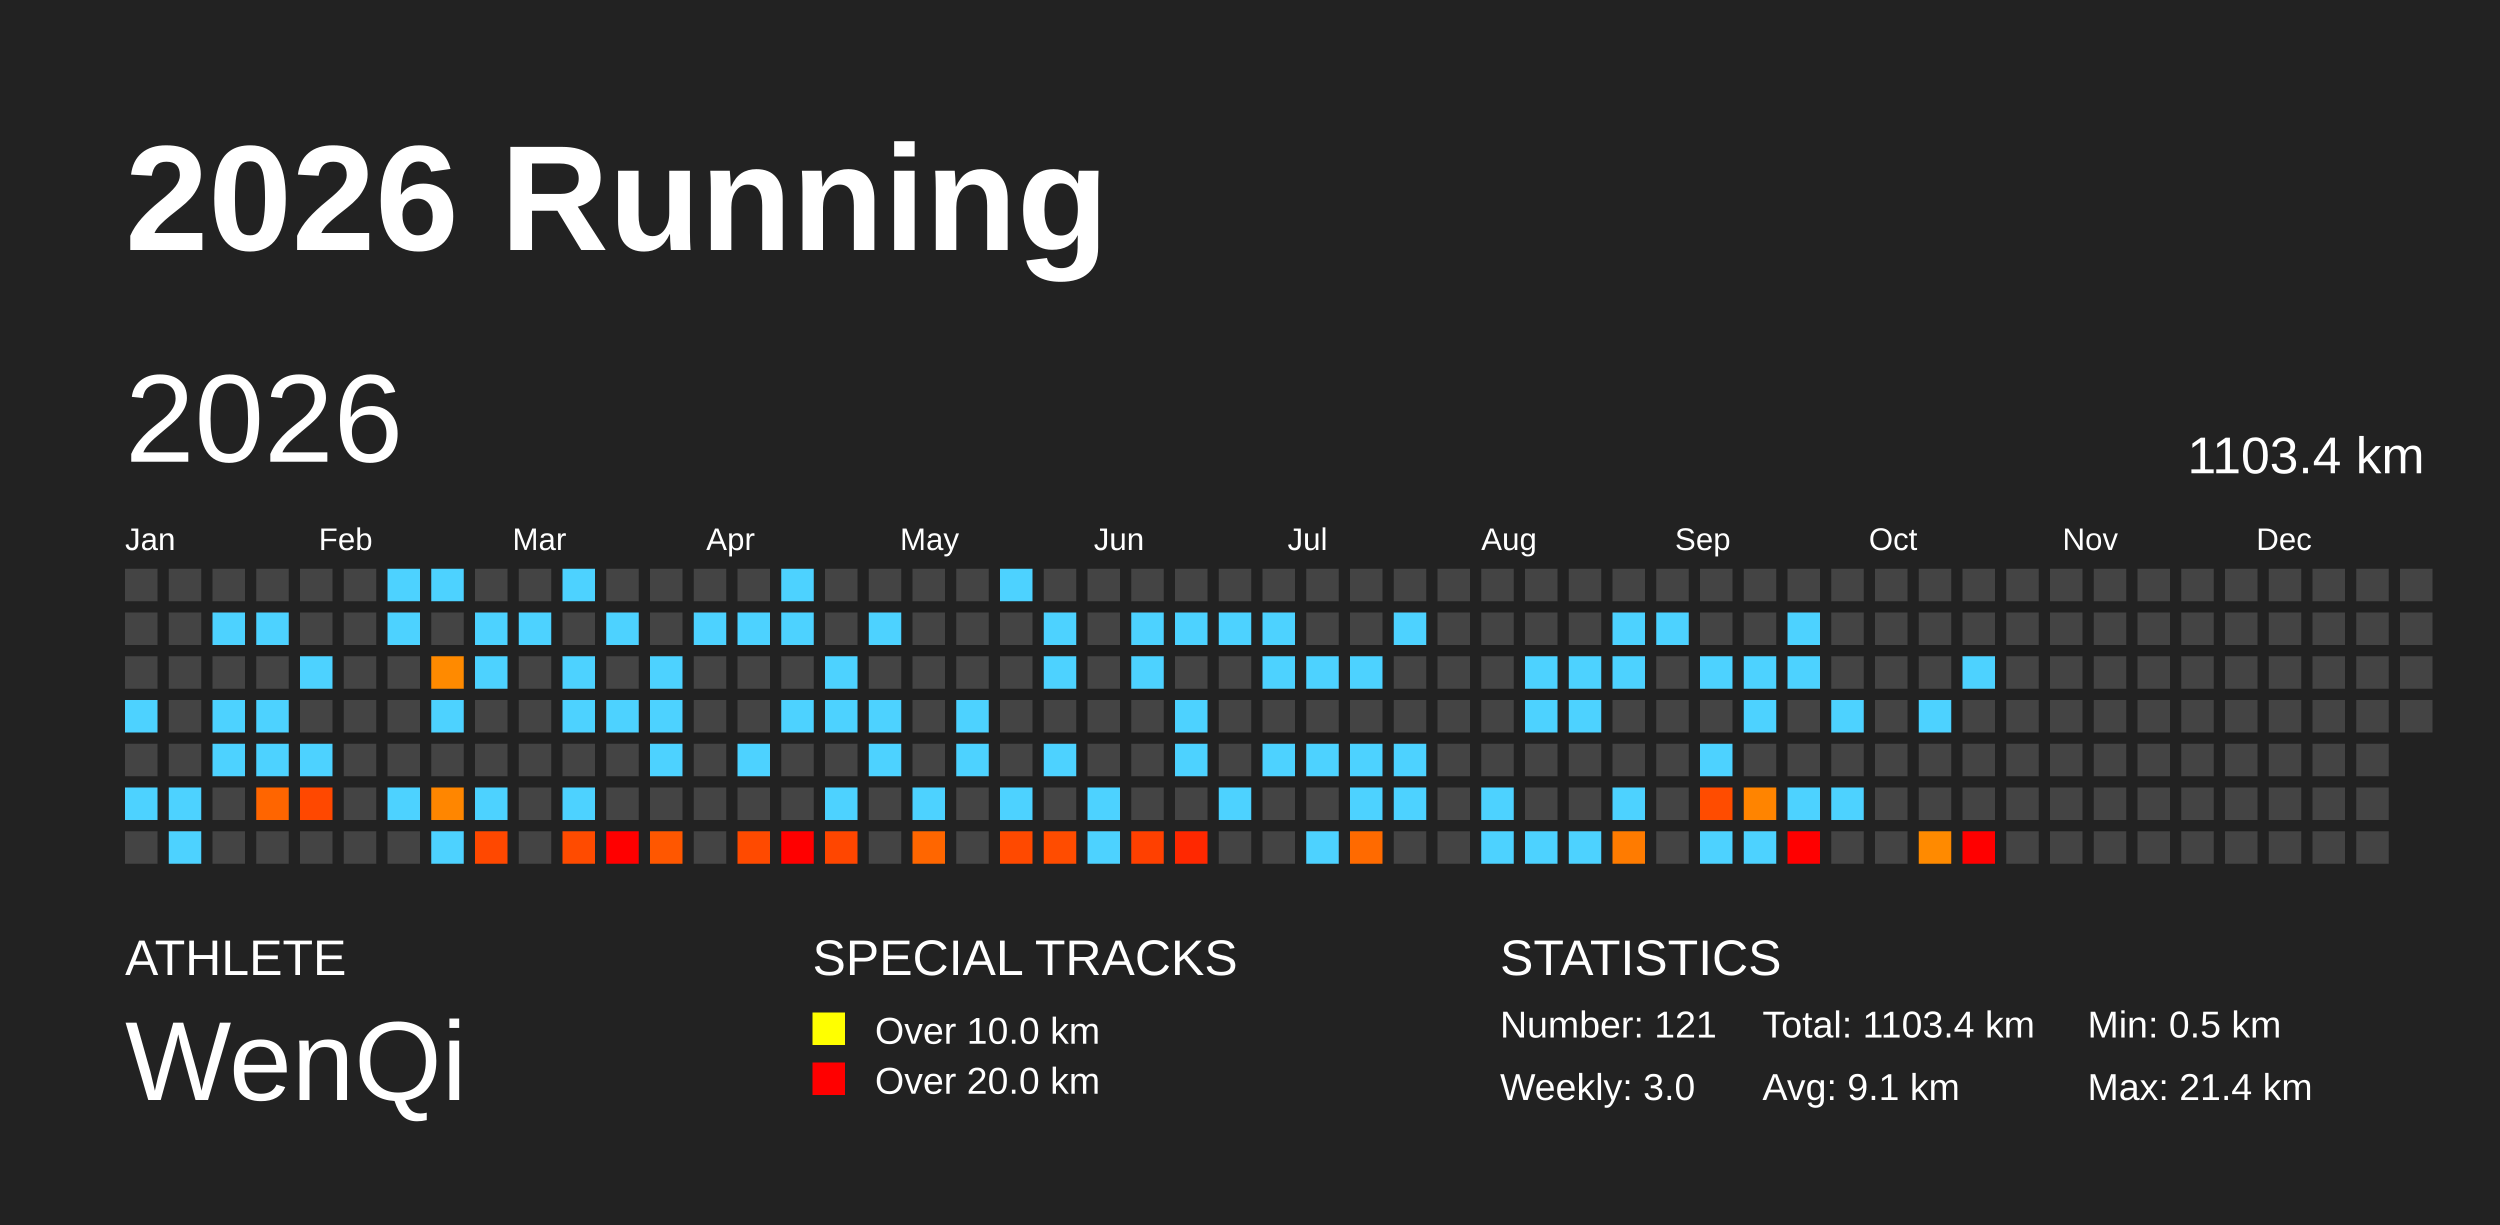
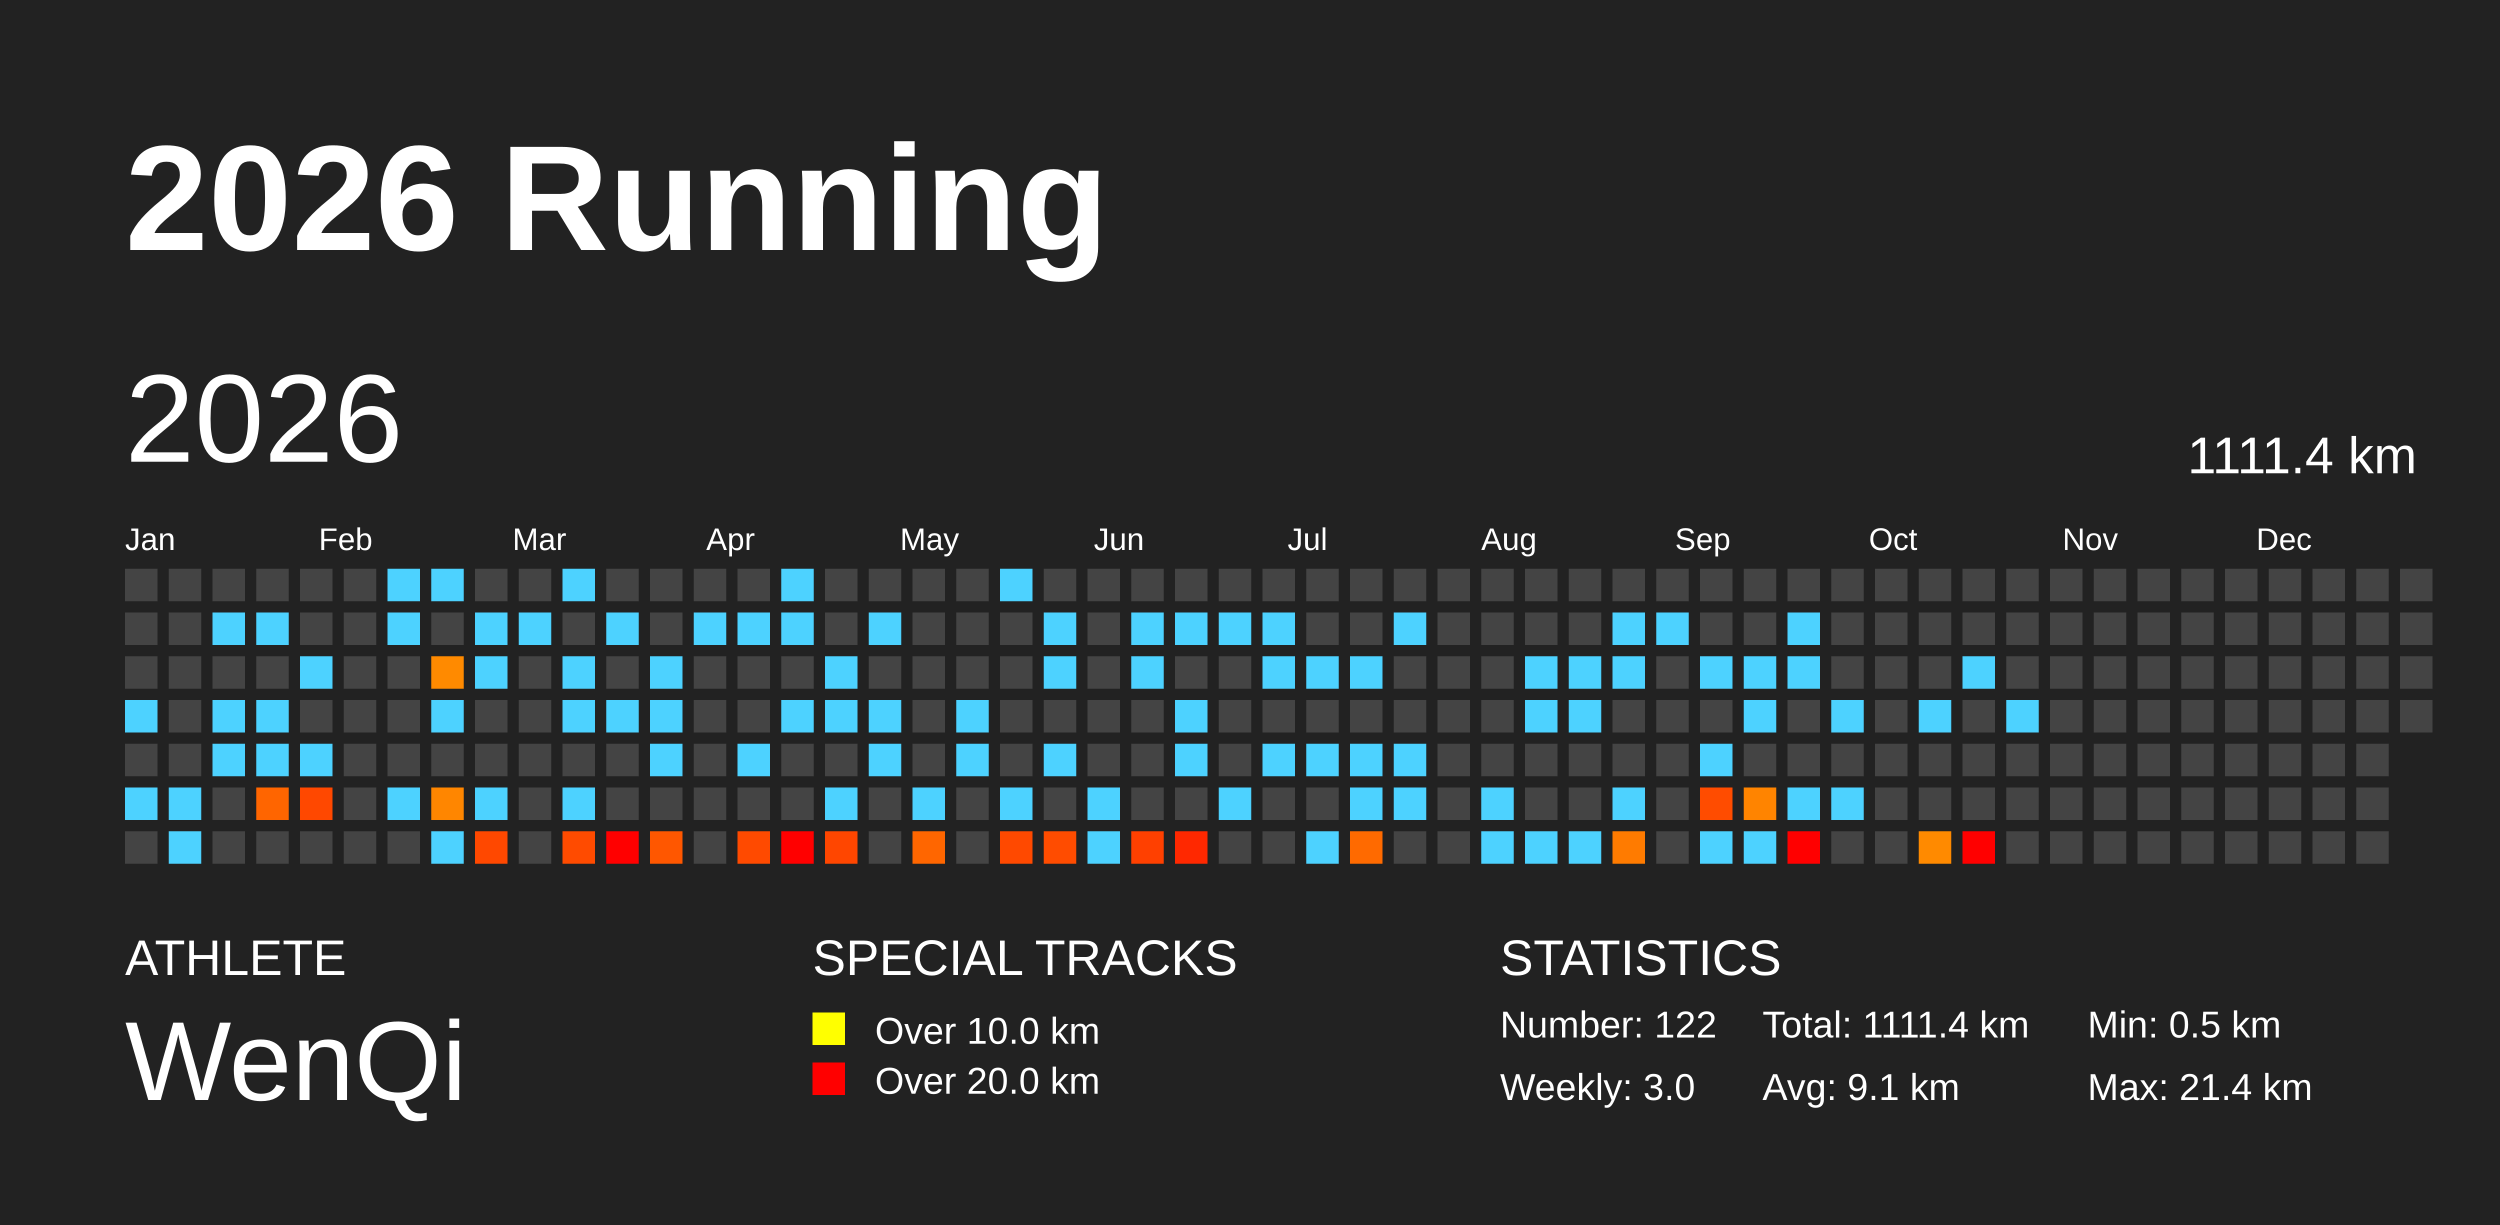
<svg xmlns="http://www.w3.org/2000/svg" baseProfile="full" height="98mm" version="1.1" viewBox="0,0,200,98" width="200mm">
  <defs />
  <rect fill="#222222" height="98" width="200" x="0" y="0" />
  <text fill="#FFFFFF" style="font-size:12px; font-family:Arial; font-weight:bold;" x="10" y="20">2026 Running</text>
  <text fill="#FFFFFF" style="font-size:4px; font-family:Arial" x="10" y="78">ATHLETE</text>
  <text fill="#FFFFFF" style="font-size:9px; font-family:Arial" x="10" y="88">WenQi</text>
  <text fill="#FFFFFF" style="font-size:4px; font-family:Arial" x="65" y="78">SPECIAL TRACKS</text>
  <rect fill="yellow" height="2.6" width="2.6" x="65" y="81" />
  <text fill="#FFFFFF" style="font-size:3px; font-family:Arial" x="70" y="83.5">Over 10.0 km</text>
  <rect fill="red" height="2.6" width="2.6" x="65" y="85" />
  <text fill="#FFFFFF" style="font-size:3px; font-family:Arial" x="70" y="87.5">Over 20.0 km</text>
  <text fill="#FFFFFF" style="font-size:4px; font-family:Arial" x="120" y="78">STATISTICS</text>
-   <text fill="#FFFFFF" style="font-size:3px; font-family:Arial" x="120" y="83">Number: 121</text>
+   <text fill="#FFFFFF" style="font-size:3px; font-family:Arial" x="120" y="83">Number: 122</text>
  <text fill="#FFFFFF" style="font-size:3px; font-family:Arial" x="120" y="88">Weekly: 3.0</text>
-   <text fill="#FFFFFF" style="font-size:3px; font-family:Arial" x="141" y="83">Total: 1103.4 km</text>
+   <text fill="#FFFFFF" style="font-size:3px; font-family:Arial" x="141" y="83">Total: 1111.4 km</text>
  <text fill="#FFFFFF" style="font-size:3px; font-family:Arial" x="141" y="88">Avg: 9.1 km</text>
  <text fill="#FFFFFF" style="font-size:3px; font-family:Arial" x="167" y="83">Min: 0.5 km</text>
  <text fill="#FFFFFF" style="font-size:3px; font-family:Arial" x="167" y="88">Max: 21.4 km</text>
  <text dominant-baseline="hanging" fill="#FFFFFF" style="font-size:10.0px; font-family:Arial;" x="10" y="30">2026</text>
-   <text dominant-baseline="hanging" fill="#FFFFFF" style="font-size:4.125px; font-family:Arial;" x="175" y="35">1103.4 km</text>
+   <text dominant-baseline="hanging" fill="#FFFFFF" style="font-size:4.125px; font-family:Arial;" x="175" y="35">1111.4 km</text>
  <text fill="#FFFFFF" style="font-size:2.5px; font-family:Arial" x="10.0" y="44">Jan</text>
  <text fill="#FFFFFF" style="font-size:2.5px; font-family:Arial" x="25.5" y="44">Feb</text>
  <text fill="#FFFFFF" style="font-size:2.5px; font-family:Arial" x="41.0" y="44">Mar</text>
  <text fill="#FFFFFF" style="font-size:2.5px; font-family:Arial" x="56.5" y="44">Apr</text>
  <text fill="#FFFFFF" style="font-size:2.5px; font-family:Arial" x="72.0" y="44">May</text>
  <text fill="#FFFFFF" style="font-size:2.5px; font-family:Arial" x="87.5" y="44">Jun</text>
  <text fill="#FFFFFF" style="font-size:2.5px; font-family:Arial" x="103.0" y="44">Jul</text>
  <text fill="#FFFFFF" style="font-size:2.5px; font-family:Arial" x="118.5" y="44">Aug</text>
  <text fill="#FFFFFF" style="font-size:2.5px; font-family:Arial" x="134.0" y="44">Sep</text>
  <text fill="#FFFFFF" style="font-size:2.5px; font-family:Arial" x="149.5" y="44">Oct</text>
  <text fill="#FFFFFF" style="font-size:2.5px; font-family:Arial" x="165.0" y="44">Nov</text>
  <text fill="#FFFFFF" style="font-size:2.5px; font-family:Arial" x="180.5" y="44">Dec</text>
  <rect fill="#444444" height="2.6" width="2.6" x="10.0" y="45.5" />
  <rect fill="#444444" height="2.6" width="2.6" x="10.0" y="49.0" />
  <rect fill="#444444" height="2.6" width="2.6" x="10.0" y="52.5" />
  <rect fill="#4dd2ff" height="2.6" width="2.6" x="10.0" y="56.0" />
  <rect fill="#444444" height="2.6" width="2.6" x="10.0" y="59.5" />
  <rect fill="#4dd2ff" height="2.6" width="2.6" x="10.0" y="63.0" />
  <rect fill="#444444" height="2.6" width="2.6" x="10.0" y="66.5" />
  <rect fill="#444444" height="2.6" width="2.6" x="13.5" y="45.5" />
  <rect fill="#444444" height="2.6" width="2.6" x="13.5" y="49.0" />
  <rect fill="#444444" height="2.6" width="2.6" x="13.5" y="52.5" />
  <rect fill="#444444" height="2.6" width="2.6" x="13.5" y="56.0" />
  <rect fill="#444444" height="2.6" width="2.6" x="13.5" y="59.5" />
  <rect fill="#4dd2ff" height="2.6" width="2.6" x="13.5" y="63.0" />
  <rect fill="#4dd2ff" height="2.6" width="2.6" x="13.5" y="66.5" />
  <rect fill="#444444" height="2.6" width="2.6" x="17.0" y="45.5" />
  <rect fill="#4dd2ff" height="2.6" width="2.6" x="17.0" y="49.0" />
  <rect fill="#444444" height="2.6" width="2.6" x="17.0" y="52.5" />
  <rect fill="#4dd2ff" height="2.6" width="2.6" x="17.0" y="56.0" />
  <rect fill="#4dd2ff" height="2.6" width="2.6" x="17.0" y="59.5" />
  <rect fill="#444444" height="2.6" width="2.6" x="17.0" y="63.0" />
  <rect fill="#444444" height="2.6" width="2.6" x="17.0" y="66.5" />
  <rect fill="#444444" height="2.6" width="2.6" x="20.5" y="45.5" />
  <rect fill="#4dd2ff" height="2.6" width="2.6" x="20.5" y="49.0" />
  <rect fill="#444444" height="2.6" width="2.6" x="20.5" y="52.5" />
  <rect fill="#4dd2ff" height="2.6" width="2.6" x="20.5" y="56.0" />
  <rect fill="#4dd2ff" height="2.6" width="2.6" x="20.5" y="59.5" />
  <rect fill="#ff6500" height="2.6" width="2.6" x="20.5" y="63.0" />
  <rect fill="#444444" height="2.6" width="2.6" x="20.5" y="66.5" />
  <rect fill="#444444" height="2.6" width="2.6" x="24.0" y="45.5" />
  <rect fill="#444444" height="2.6" width="2.6" x="24.0" y="49.0" />
  <rect fill="#4dd2ff" height="2.6" width="2.6" x="24.0" y="52.5" />
  <rect fill="#444444" height="2.6" width="2.6" x="24.0" y="56.0" />
  <rect fill="#4dd2ff" height="2.6" width="2.6" x="24.0" y="59.5" />
  <rect fill="#ff4800" height="2.6" width="2.6" x="24.0" y="63.0" />
  <rect fill="#444444" height="2.6" width="2.6" x="24.0" y="66.5" />
  <rect fill="#444444" height="2.6" width="2.6" x="27.5" y="45.5" />
  <rect fill="#444444" height="2.6" width="2.6" x="27.5" y="49.0" />
  <rect fill="#444444" height="2.6" width="2.6" x="27.5" y="52.5" />
  <rect fill="#444444" height="2.6" width="2.6" x="27.5" y="56.0" />
  <rect fill="#444444" height="2.6" width="2.6" x="27.5" y="59.5" />
  <rect fill="#444444" height="2.6" width="2.6" x="27.5" y="63.0" />
  <rect fill="#444444" height="2.6" width="2.6" x="27.5" y="66.5" />
  <rect fill="#4dd2ff" height="2.6" width="2.6" x="31.0" y="45.5" />
  <rect fill="#4dd2ff" height="2.6" width="2.6" x="31.0" y="49.0" />
  <rect fill="#444444" height="2.6" width="2.6" x="31.0" y="52.5" />
  <rect fill="#444444" height="2.6" width="2.6" x="31.0" y="56.0" />
  <rect fill="#444444" height="2.6" width="2.6" x="31.0" y="59.5" />
  <rect fill="#4dd2ff" height="2.6" width="2.6" x="31.0" y="63.0" />
  <rect fill="#444444" height="2.6" width="2.6" x="31.0" y="66.5" />
  <rect fill="#4dd2ff" height="2.6" width="2.6" x="34.5" y="45.5" />
  <rect fill="#444444" height="2.6" width="2.6" x="34.5" y="49.0" />
  <rect fill="#ff8a00" height="2.6" width="2.6" x="34.5" y="52.5" />
  <rect fill="#4dd2ff" height="2.6" width="2.6" x="34.5" y="56.0" />
  <rect fill="#444444" height="2.6" width="2.6" x="34.5" y="59.5" />
  <rect fill="#ff8600" height="2.6" width="2.6" x="34.5" y="63.0" />
  <rect fill="#4dd2ff" height="2.6" width="2.6" x="34.5" y="66.5" />
  <rect fill="#444444" height="2.6" width="2.6" x="38.0" y="45.5" />
  <rect fill="#4dd2ff" height="2.6" width="2.6" x="38.0" y="49.0" />
  <rect fill="#4dd2ff" height="2.6" width="2.6" x="38.0" y="52.5" />
  <rect fill="#444444" height="2.6" width="2.6" x="38.0" y="56.0" />
  <rect fill="#444444" height="2.6" width="2.6" x="38.0" y="59.5" />
  <rect fill="#4dd2ff" height="2.6" width="2.6" x="38.0" y="63.0" />
  <rect fill="#ff4800" height="2.6" width="2.6" x="38.0" y="66.5" />
  <rect fill="#444444" height="2.6" width="2.6" x="41.5" y="45.5" />
  <rect fill="#4dd2ff" height="2.6" width="2.6" x="41.5" y="49.0" />
  <rect fill="#444444" height="2.6" width="2.6" x="41.5" y="52.5" />
  <rect fill="#444444" height="2.6" width="2.6" x="41.5" y="56.0" />
  <rect fill="#444444" height="2.6" width="2.6" x="41.5" y="59.5" />
  <rect fill="#444444" height="2.6" width="2.6" x="41.5" y="63.0" />
  <rect fill="#444444" height="2.6" width="2.6" x="41.5" y="66.5" />
  <rect fill="#4dd2ff" height="2.6" width="2.6" x="45.0" y="45.5" />
  <rect fill="#444444" height="2.6" width="2.6" x="45.0" y="49.0" />
  <rect fill="#4dd2ff" height="2.6" width="2.6" x="45.0" y="52.5" />
  <rect fill="#4dd2ff" height="2.6" width="2.6" x="45.0" y="56.0" />
  <rect fill="#444444" height="2.6" width="2.6" x="45.0" y="59.5" />
  <rect fill="#4dd2ff" height="2.6" width="2.6" x="45.0" y="63.0" />
  <rect fill="#ff4b00" height="2.6" width="2.6" x="45.0" y="66.5" />
  <rect fill="#444444" height="2.6" width="2.6" x="48.5" y="45.5" />
  <rect fill="#4dd2ff" height="2.6" width="2.6" x="48.5" y="49.0" />
  <rect fill="#444444" height="2.6" width="2.6" x="48.5" y="52.5" />
  <rect fill="#4dd2ff" height="2.6" width="2.6" x="48.5" y="56.0" />
  <rect fill="#444444" height="2.6" width="2.6" x="48.5" y="59.5" />
  <rect fill="#444444" height="2.6" width="2.6" x="48.5" y="63.0" />
  <rect fill="red" height="2.6" width="2.6" x="48.5" y="66.5" />
  <rect fill="#444444" height="2.6" width="2.6" x="52.0" y="45.5" />
  <rect fill="#444444" height="2.6" width="2.6" x="52.0" y="49.0" />
  <rect fill="#4dd2ff" height="2.6" width="2.6" x="52.0" y="52.5" />
  <rect fill="#4dd2ff" height="2.6" width="2.6" x="52.0" y="56.0" />
  <rect fill="#4dd2ff" height="2.6" width="2.6" x="52.0" y="59.5" />
  <rect fill="#444444" height="2.6" width="2.6" x="52.0" y="63.0" />
  <rect fill="#ff5700" height="2.6" width="2.6" x="52.0" y="66.5" />
  <rect fill="#444444" height="2.6" width="2.6" x="55.5" y="45.5" />
  <rect fill="#4dd2ff" height="2.6" width="2.6" x="55.5" y="49.0" />
  <rect fill="#444444" height="2.6" width="2.6" x="55.5" y="52.5" />
  <rect fill="#444444" height="2.6" width="2.6" x="55.5" y="56.0" />
  <rect fill="#444444" height="2.6" width="2.6" x="55.5" y="59.5" />
  <rect fill="#444444" height="2.6" width="2.6" x="55.5" y="63.0" />
  <rect fill="#444444" height="2.6" width="2.6" x="55.5" y="66.5" />
  <rect fill="#444444" height="2.6" width="2.6" x="59.0" y="45.5" />
  <rect fill="#4dd2ff" height="2.6" width="2.6" x="59.0" y="49.0" />
  <rect fill="#444444" height="2.6" width="2.6" x="59.0" y="52.5" />
  <rect fill="#444444" height="2.6" width="2.6" x="59.0" y="56.0" />
  <rect fill="#4dd2ff" height="2.6" width="2.6" x="59.0" y="59.5" />
  <rect fill="#444444" height="2.6" width="2.6" x="59.0" y="63.0" />
  <rect fill="#ff4a00" height="2.6" width="2.6" x="59.0" y="66.5" />
  <rect fill="#4dd2ff" height="2.6" width="2.6" x="62.5" y="45.5" />
  <rect fill="#4dd2ff" height="2.6" width="2.6" x="62.5" y="49.0" />
  <rect fill="#444444" height="2.6" width="2.6" x="62.5" y="52.5" />
  <rect fill="#4dd2ff" height="2.6" width="2.6" x="62.5" y="56.0" />
  <rect fill="#444444" height="2.6" width="2.6" x="62.5" y="59.5" />
  <rect fill="#444444" height="2.6" width="2.6" x="62.5" y="63.0" />
  <rect fill="red" height="2.6" width="2.6" x="62.5" y="66.5" />
  <rect fill="#444444" height="2.6" width="2.6" x="66.0" y="45.5" />
  <rect fill="#444444" height="2.6" width="2.6" x="66.0" y="49.0" />
  <rect fill="#4dd2ff" height="2.6" width="2.6" x="66.0" y="52.5" />
  <rect fill="#4dd2ff" height="2.6" width="2.6" x="66.0" y="56.0" />
  <rect fill="#444444" height="2.6" width="2.6" x="66.0" y="59.5" />
  <rect fill="#4dd2ff" height="2.6" width="2.6" x="66.0" y="63.0" />
  <rect fill="#ff4600" height="2.6" width="2.6" x="66.0" y="66.5" />
  <rect fill="#444444" height="2.6" width="2.6" x="69.5" y="45.5" />
  <rect fill="#4dd2ff" height="2.6" width="2.6" x="69.5" y="49.0" />
  <rect fill="#444444" height="2.6" width="2.6" x="69.5" y="52.5" />
  <rect fill="#4dd2ff" height="2.6" width="2.6" x="69.5" y="56.0" />
  <rect fill="#4dd2ff" height="2.6" width="2.6" x="69.5" y="59.5" />
  <rect fill="#444444" height="2.6" width="2.6" x="69.5" y="63.0" />
  <rect fill="#444444" height="2.6" width="2.6" x="69.5" y="66.5" />
  <rect fill="#444444" height="2.6" width="2.6" x="73.0" y="45.5" />
  <rect fill="#444444" height="2.6" width="2.6" x="73.0" y="49.0" />
  <rect fill="#444444" height="2.6" width="2.6" x="73.0" y="52.5" />
  <rect fill="#444444" height="2.6" width="2.6" x="73.0" y="56.0" />
  <rect fill="#444444" height="2.6" width="2.6" x="73.0" y="59.5" />
  <rect fill="#4dd2ff" height="2.6" width="2.6" x="73.0" y="63.0" />
  <rect fill="#ff6600" height="2.6" width="2.6" x="73.0" y="66.5" />
  <rect fill="#444444" height="2.6" width="2.6" x="76.5" y="45.5" />
  <rect fill="#444444" height="2.6" width="2.6" x="76.5" y="49.0" />
  <rect fill="#444444" height="2.6" width="2.6" x="76.5" y="52.5" />
  <rect fill="#4dd2ff" height="2.6" width="2.6" x="76.5" y="56.0" />
  <rect fill="#4dd2ff" height="2.6" width="2.6" x="76.5" y="59.5" />
  <rect fill="#444444" height="2.6" width="2.6" x="76.5" y="63.0" />
  <rect fill="#444444" height="2.6" width="2.6" x="76.5" y="66.5" />
  <rect fill="#4dd2ff" height="2.6" width="2.6" x="80.0" y="45.5" />
  <rect fill="#444444" height="2.6" width="2.6" x="80.0" y="49.0" />
  <rect fill="#444444" height="2.6" width="2.6" x="80.0" y="52.5" />
  <rect fill="#444444" height="2.6" width="2.6" x="80.0" y="56.0" />
  <rect fill="#444444" height="2.6" width="2.6" x="80.0" y="59.5" />
  <rect fill="#4dd2ff" height="2.6" width="2.6" x="80.0" y="63.0" />
  <rect fill="#ff4900" height="2.6" width="2.6" x="80.0" y="66.5" />
  <rect fill="#444444" height="2.6" width="2.6" x="83.5" y="45.5" />
  <rect fill="#4dd2ff" height="2.6" width="2.6" x="83.5" y="49.0" />
  <rect fill="#4dd2ff" height="2.6" width="2.6" x="83.5" y="52.5" />
  <rect fill="#444444" height="2.6" width="2.6" x="83.5" y="56.0" />
  <rect fill="#4dd2ff" height="2.6" width="2.6" x="83.5" y="59.5" />
  <rect fill="#444444" height="2.6" width="2.6" x="83.5" y="63.0" />
  <rect fill="#ff4c00" height="2.6" width="2.6" x="83.5" y="66.5" />
  <rect fill="#444444" height="2.6" width="2.6" x="87.0" y="45.5" />
  <rect fill="#444444" height="2.6" width="2.6" x="87.0" y="49.0" />
  <rect fill="#444444" height="2.6" width="2.6" x="87.0" y="52.5" />
  <rect fill="#444444" height="2.6" width="2.6" x="87.0" y="56.0" />
  <rect fill="#444444" height="2.6" width="2.6" x="87.0" y="59.5" />
  <rect fill="#4dd2ff" height="2.6" width="2.6" x="87.0" y="63.0" />
  <rect fill="#4dd2ff" height="2.6" width="2.6" x="87.0" y="66.5" />
  <rect fill="#444444" height="2.6" width="2.6" x="90.5" y="45.5" />
  <rect fill="#4dd2ff" height="2.6" width="2.6" x="90.5" y="49.0" />
  <rect fill="#4dd2ff" height="2.6" width="2.6" x="90.5" y="52.5" />
  <rect fill="#444444" height="2.6" width="2.6" x="90.5" y="56.0" />
  <rect fill="#444444" height="2.6" width="2.6" x="90.5" y="59.5" />
  <rect fill="#444444" height="2.6" width="2.6" x="90.5" y="63.0" />
  <rect fill="#ff4000" height="2.6" width="2.6" x="90.5" y="66.5" />
  <rect fill="#444444" height="2.6" width="2.6" x="94.0" y="45.5" />
  <rect fill="#4dd2ff" height="2.6" width="2.6" x="94.0" y="49.0" />
  <rect fill="#444444" height="2.6" width="2.6" x="94.0" y="52.5" />
  <rect fill="#4dd2ff" height="2.6" width="2.6" x="94.0" y="56.0" />
  <rect fill="#4dd2ff" height="2.6" width="2.6" x="94.0" y="59.5" />
  <rect fill="#444444" height="2.6" width="2.6" x="94.0" y="63.0" />
  <rect fill="#ff2800" height="2.6" width="2.6" x="94.0" y="66.5" />
  <rect fill="#444444" height="2.6" width="2.6" x="97.5" y="45.5" />
  <rect fill="#4dd2ff" height="2.6" width="2.6" x="97.5" y="49.0" />
  <rect fill="#444444" height="2.6" width="2.6" x="97.5" y="52.5" />
  <rect fill="#444444" height="2.6" width="2.6" x="97.5" y="56.0" />
  <rect fill="#444444" height="2.6" width="2.6" x="97.5" y="59.5" />
  <rect fill="#4dd2ff" height="2.6" width="2.6" x="97.5" y="63.0" />
  <rect fill="#444444" height="2.6" width="2.6" x="97.5" y="66.5" />
  <rect fill="#444444" height="2.6" width="2.6" x="101.0" y="45.5" />
  <rect fill="#4dd2ff" height="2.6" width="2.6" x="101.0" y="49.0" />
  <rect fill="#4dd2ff" height="2.6" width="2.6" x="101.0" y="52.5" />
  <rect fill="#444444" height="2.6" width="2.6" x="101.0" y="56.0" />
  <rect fill="#4dd2ff" height="2.6" width="2.6" x="101.0" y="59.5" />
  <rect fill="#444444" height="2.6" width="2.6" x="101.0" y="63.0" />
  <rect fill="#444444" height="2.6" width="2.6" x="101.0" y="66.5" />
  <rect fill="#444444" height="2.6" width="2.6" x="104.5" y="45.5" />
  <rect fill="#444444" height="2.6" width="2.6" x="104.5" y="49.0" />
  <rect fill="#4dd2ff" height="2.6" width="2.6" x="104.5" y="52.5" />
  <rect fill="#444444" height="2.6" width="2.6" x="104.5" y="56.0" />
  <rect fill="#4dd2ff" height="2.6" width="2.6" x="104.5" y="59.5" />
  <rect fill="#444444" height="2.6" width="2.6" x="104.5" y="63.0" />
  <rect fill="#4dd2ff" height="2.6" width="2.6" x="104.5" y="66.5" />
  <rect fill="#444444" height="2.6" width="2.6" x="108.0" y="45.5" />
  <rect fill="#444444" height="2.6" width="2.6" x="108.0" y="49.0" />
  <rect fill="#4dd2ff" height="2.6" width="2.6" x="108.0" y="52.5" />
  <rect fill="#444444" height="2.6" width="2.6" x="108.0" y="56.0" />
  <rect fill="#4dd2ff" height="2.6" width="2.6" x="108.0" y="59.5" />
  <rect fill="#4dd2ff" height="2.6" width="2.6" x="108.0" y="63.0" />
  <rect fill="#ff6a00" height="2.6" width="2.6" x="108.0" y="66.5" />
  <rect fill="#444444" height="2.6" width="2.6" x="111.5" y="45.5" />
  <rect fill="#4dd2ff" height="2.6" width="2.6" x="111.5" y="49.0" />
  <rect fill="#444444" height="2.6" width="2.6" x="111.5" y="52.5" />
  <rect fill="#444444" height="2.6" width="2.6" x="111.5" y="56.0" />
  <rect fill="#4dd2ff" height="2.6" width="2.6" x="111.5" y="59.5" />
  <rect fill="#4dd2ff" height="2.6" width="2.6" x="111.5" y="63.0" />
  <rect fill="#444444" height="2.6" width="2.6" x="111.5" y="66.5" />
  <rect fill="#444444" height="2.6" width="2.6" x="115.0" y="45.5" />
  <rect fill="#444444" height="2.6" width="2.6" x="115.0" y="49.0" />
  <rect fill="#444444" height="2.6" width="2.6" x="115.0" y="52.5" />
  <rect fill="#444444" height="2.6" width="2.6" x="115.0" y="56.0" />
  <rect fill="#444444" height="2.6" width="2.6" x="115.0" y="59.5" />
  <rect fill="#444444" height="2.6" width="2.6" x="115.0" y="63.0" />
  <rect fill="#444444" height="2.6" width="2.6" x="115.0" y="66.5" />
  <rect fill="#444444" height="2.6" width="2.6" x="118.5" y="45.5" />
  <rect fill="#444444" height="2.6" width="2.6" x="118.5" y="49.0" />
  <rect fill="#444444" height="2.6" width="2.6" x="118.5" y="52.5" />
  <rect fill="#444444" height="2.6" width="2.6" x="118.5" y="56.0" />
  <rect fill="#444444" height="2.6" width="2.6" x="118.5" y="59.5" />
  <rect fill="#4dd2ff" height="2.6" width="2.6" x="118.5" y="63.0" />
  <rect fill="#4dd2ff" height="2.6" width="2.6" x="118.5" y="66.5" />
  <rect fill="#444444" height="2.6" width="2.6" x="122.0" y="45.5" />
  <rect fill="#444444" height="2.6" width="2.6" x="122.0" y="49.0" />
  <rect fill="#4dd2ff" height="2.6" width="2.6" x="122.0" y="52.5" />
  <rect fill="#4dd2ff" height="2.6" width="2.6" x="122.0" y="56.0" />
  <rect fill="#444444" height="2.6" width="2.6" x="122.0" y="59.5" />
  <rect fill="#444444" height="2.6" width="2.6" x="122.0" y="63.0" />
  <rect fill="#4dd2ff" height="2.6" width="2.6" x="122.0" y="66.5" />
  <rect fill="#444444" height="2.6" width="2.6" x="125.5" y="45.5" />
  <rect fill="#444444" height="2.6" width="2.6" x="125.5" y="49.0" />
  <rect fill="#4dd2ff" height="2.6" width="2.6" x="125.5" y="52.5" />
  <rect fill="#4dd2ff" height="2.6" width="2.6" x="125.5" y="56.0" />
  <rect fill="#444444" height="2.6" width="2.6" x="125.5" y="59.5" />
  <rect fill="#444444" height="2.6" width="2.6" x="125.5" y="63.0" />
  <rect fill="#4dd2ff" height="2.6" width="2.6" x="125.5" y="66.5" />
  <rect fill="#444444" height="2.6" width="2.6" x="129.0" y="45.5" />
  <rect fill="#4dd2ff" height="2.6" width="2.6" x="129.0" y="49.0" />
  <rect fill="#4dd2ff" height="2.6" width="2.6" x="129.0" y="52.5" />
  <rect fill="#444444" height="2.6" width="2.6" x="129.0" y="56.0" />
  <rect fill="#444444" height="2.6" width="2.6" x="129.0" y="59.5" />
  <rect fill="#4dd2ff" height="2.6" width="2.6" x="129.0" y="63.0" />
  <rect fill="#ff7b00" height="2.6" width="2.6" x="129.0" y="66.5" />
  <rect fill="#444444" height="2.6" width="2.6" x="132.5" y="45.5" />
  <rect fill="#4dd2ff" height="2.6" width="2.6" x="132.5" y="49.0" />
  <rect fill="#444444" height="2.6" width="2.6" x="132.5" y="52.5" />
  <rect fill="#444444" height="2.6" width="2.6" x="132.5" y="56.0" />
  <rect fill="#444444" height="2.6" width="2.6" x="132.5" y="59.5" />
  <rect fill="#444444" height="2.6" width="2.6" x="132.5" y="63.0" />
  <rect fill="#444444" height="2.6" width="2.6" x="132.5" y="66.5" />
  <rect fill="#444444" height="2.6" width="2.6" x="136.0" y="45.5" />
  <rect fill="#444444" height="2.6" width="2.6" x="136.0" y="49.0" />
  <rect fill="#4dd2ff" height="2.6" width="2.6" x="136.0" y="52.5" />
  <rect fill="#444444" height="2.6" width="2.6" x="136.0" y="56.0" />
  <rect fill="#4dd2ff" height="2.6" width="2.6" x="136.0" y="59.5" />
  <rect fill="#ff4c00" height="2.6" width="2.6" x="136.0" y="63.0" />
  <rect fill="#4dd2ff" height="2.6" width="2.6" x="136.0" y="66.5" />
  <rect fill="#444444" height="2.6" width="2.6" x="139.5" y="45.5" />
  <rect fill="#444444" height="2.6" width="2.6" x="139.5" y="49.0" />
  <rect fill="#4dd2ff" height="2.6" width="2.6" x="139.5" y="52.5" />
  <rect fill="#4dd2ff" height="2.6" width="2.6" x="139.5" y="56.0" />
  <rect fill="#444444" height="2.6" width="2.6" x="139.5" y="59.5" />
  <rect fill="#ff8400" height="2.6" width="2.6" x="139.5" y="63.0" />
  <rect fill="#4dd2ff" height="2.6" width="2.6" x="139.5" y="66.5" />
  <rect fill="#444444" height="2.6" width="2.6" x="143.0" y="45.5" />
  <rect fill="#4dd2ff" height="2.6" width="2.6" x="143.0" y="49.0" />
  <rect fill="#4dd2ff" height="2.6" width="2.6" x="143.0" y="52.5" />
  <rect fill="#444444" height="2.6" width="2.6" x="143.0" y="56.0" />
  <rect fill="#444444" height="2.6" width="2.6" x="143.0" y="59.5" />
  <rect fill="#4dd2ff" height="2.6" width="2.6" x="143.0" y="63.0" />
  <rect fill="red" height="2.6" width="2.6" x="143.0" y="66.5" />
  <rect fill="#444444" height="2.6" width="2.6" x="146.5" y="45.5" />
  <rect fill="#444444" height="2.6" width="2.6" x="146.5" y="49.0" />
  <rect fill="#444444" height="2.6" width="2.6" x="146.5" y="52.5" />
  <rect fill="#4dd2ff" height="2.6" width="2.6" x="146.5" y="56.0" />
  <rect fill="#444444" height="2.6" width="2.6" x="146.5" y="59.5" />
  <rect fill="#4dd2ff" height="2.6" width="2.6" x="146.5" y="63.0" />
  <rect fill="#444444" height="2.6" width="2.6" x="146.5" y="66.5" />
  <rect fill="#444444" height="2.6" width="2.6" x="150.0" y="45.5" />
  <rect fill="#444444" height="2.6" width="2.6" x="150.0" y="49.0" />
  <rect fill="#444444" height="2.6" width="2.6" x="150.0" y="52.5" />
  <rect fill="#444444" height="2.6" width="2.6" x="150.0" y="56.0" />
  <rect fill="#444444" height="2.6" width="2.6" x="150.0" y="59.5" />
  <rect fill="#444444" height="2.6" width="2.6" x="150.0" y="63.0" />
  <rect fill="#444444" height="2.6" width="2.6" x="150.0" y="66.5" />
  <rect fill="#444444" height="2.6" width="2.6" x="153.5" y="45.5" />
  <rect fill="#444444" height="2.6" width="2.6" x="153.5" y="49.0" />
  <rect fill="#444444" height="2.6" width="2.6" x="153.5" y="52.5" />
  <rect fill="#4dd2ff" height="2.6" width="2.6" x="153.5" y="56.0" />
  <rect fill="#444444" height="2.6" width="2.6" x="153.5" y="59.5" />
  <rect fill="#444444" height="2.6" width="2.6" x="153.5" y="63.0" />
  <rect fill="#ff8a00" height="2.6" width="2.6" x="153.5" y="66.5" />
  <rect fill="#444444" height="2.6" width="2.6" x="157.0" y="45.5" />
  <rect fill="#444444" height="2.6" width="2.6" x="157.0" y="49.0" />
  <rect fill="#4dd2ff" height="2.6" width="2.6" x="157.0" y="52.5" />
  <rect fill="#444444" height="2.6" width="2.6" x="157.0" y="56.0" />
  <rect fill="#444444" height="2.6" width="2.6" x="157.0" y="59.5" />
  <rect fill="#444444" height="2.6" width="2.6" x="157.0" y="63.0" />
  <rect fill="red" height="2.6" width="2.6" x="157.0" y="66.5" />
  <rect fill="#444444" height="2.6" width="2.6" x="160.5" y="45.5" />
  <rect fill="#444444" height="2.6" width="2.6" x="160.5" y="49.0" />
  <rect fill="#444444" height="2.6" width="2.6" x="160.5" y="52.5" />
-   <rect fill="#444444" height="2.6" width="2.6" x="160.5" y="56.0" />
+   <rect fill="#4dd2ff" height="2.6" width="2.6" x="160.5" y="56.0" />
  <rect fill="#444444" height="2.6" width="2.6" x="160.5" y="59.5" />
  <rect fill="#444444" height="2.6" width="2.6" x="160.5" y="63.0" />
  <rect fill="#444444" height="2.6" width="2.6" x="160.5" y="66.5" />
  <rect fill="#444444" height="2.6" width="2.6" x="164.0" y="45.5" />
  <rect fill="#444444" height="2.6" width="2.6" x="164.0" y="49.0" />
  <rect fill="#444444" height="2.6" width="2.6" x="164.0" y="52.5" />
  <rect fill="#444444" height="2.6" width="2.6" x="164.0" y="56.0" />
  <rect fill="#444444" height="2.6" width="2.6" x="164.0" y="59.5" />
  <rect fill="#444444" height="2.6" width="2.6" x="164.0" y="63.0" />
  <rect fill="#444444" height="2.6" width="2.6" x="164.0" y="66.5" />
  <rect fill="#444444" height="2.6" width="2.6" x="167.5" y="45.5" />
  <rect fill="#444444" height="2.6" width="2.6" x="167.5" y="49.0" />
  <rect fill="#444444" height="2.6" width="2.6" x="167.5" y="52.5" />
  <rect fill="#444444" height="2.6" width="2.6" x="167.5" y="56.0" />
  <rect fill="#444444" height="2.6" width="2.6" x="167.5" y="59.5" />
  <rect fill="#444444" height="2.6" width="2.6" x="167.5" y="63.0" />
  <rect fill="#444444" height="2.6" width="2.6" x="167.5" y="66.5" />
  <rect fill="#444444" height="2.6" width="2.6" x="171.0" y="45.5" />
  <rect fill="#444444" height="2.6" width="2.6" x="171.0" y="49.0" />
  <rect fill="#444444" height="2.6" width="2.6" x="171.0" y="52.5" />
  <rect fill="#444444" height="2.6" width="2.6" x="171.0" y="56.0" />
  <rect fill="#444444" height="2.6" width="2.6" x="171.0" y="59.5" />
  <rect fill="#444444" height="2.6" width="2.6" x="171.0" y="63.0" />
  <rect fill="#444444" height="2.6" width="2.6" x="171.0" y="66.5" />
  <rect fill="#444444" height="2.6" width="2.6" x="174.5" y="45.5" />
  <rect fill="#444444" height="2.6" width="2.6" x="174.5" y="49.0" />
  <rect fill="#444444" height="2.6" width="2.6" x="174.5" y="52.5" />
  <rect fill="#444444" height="2.6" width="2.6" x="174.5" y="56.0" />
  <rect fill="#444444" height="2.6" width="2.6" x="174.5" y="59.5" />
  <rect fill="#444444" height="2.6" width="2.6" x="174.5" y="63.0" />
  <rect fill="#444444" height="2.6" width="2.6" x="174.5" y="66.5" />
  <rect fill="#444444" height="2.6" width="2.6" x="178.0" y="45.5" />
  <rect fill="#444444" height="2.6" width="2.6" x="178.0" y="49.0" />
  <rect fill="#444444" height="2.6" width="2.6" x="178.0" y="52.5" />
  <rect fill="#444444" height="2.6" width="2.6" x="178.0" y="56.0" />
  <rect fill="#444444" height="2.6" width="2.6" x="178.0" y="59.5" />
  <rect fill="#444444" height="2.6" width="2.6" x="178.0" y="63.0" />
  <rect fill="#444444" height="2.6" width="2.6" x="178.0" y="66.5" />
  <rect fill="#444444" height="2.6" width="2.6" x="181.5" y="45.5" />
  <rect fill="#444444" height="2.6" width="2.6" x="181.5" y="49.0" />
  <rect fill="#444444" height="2.6" width="2.6" x="181.5" y="52.5" />
  <rect fill="#444444" height="2.6" width="2.6" x="181.5" y="56.0" />
  <rect fill="#444444" height="2.6" width="2.6" x="181.5" y="59.5" />
  <rect fill="#444444" height="2.6" width="2.6" x="181.5" y="63.0" />
  <rect fill="#444444" height="2.6" width="2.6" x="181.5" y="66.5" />
  <rect fill="#444444" height="2.6" width="2.6" x="185.0" y="45.5" />
  <rect fill="#444444" height="2.6" width="2.6" x="185.0" y="49.0" />
  <rect fill="#444444" height="2.6" width="2.6" x="185.0" y="52.5" />
  <rect fill="#444444" height="2.6" width="2.6" x="185.0" y="56.0" />
  <rect fill="#444444" height="2.6" width="2.6" x="185.0" y="59.5" />
  <rect fill="#444444" height="2.6" width="2.6" x="185.0" y="63.0" />
  <rect fill="#444444" height="2.6" width="2.6" x="185.0" y="66.5" />
  <rect fill="#444444" height="2.6" width="2.6" x="188.5" y="45.5" />
  <rect fill="#444444" height="2.6" width="2.6" x="188.5" y="49.0" />
  <rect fill="#444444" height="2.6" width="2.6" x="188.5" y="52.5" />
  <rect fill="#444444" height="2.6" width="2.6" x="188.5" y="56.0" />
  <rect fill="#444444" height="2.6" width="2.6" x="188.5" y="59.5" />
  <rect fill="#444444" height="2.6" width="2.6" x="188.5" y="63.0" />
  <rect fill="#444444" height="2.6" width="2.6" x="188.5" y="66.5" />
  <rect fill="#444444" height="2.6" width="2.6" x="192.0" y="45.5" />
  <rect fill="#444444" height="2.6" width="2.6" x="192.0" y="49.0" />
  <rect fill="#444444" height="2.6" width="2.6" x="192.0" y="52.5" />
  <rect fill="#444444" height="2.6" width="2.6" x="192.0" y="56.0" />
</svg>
